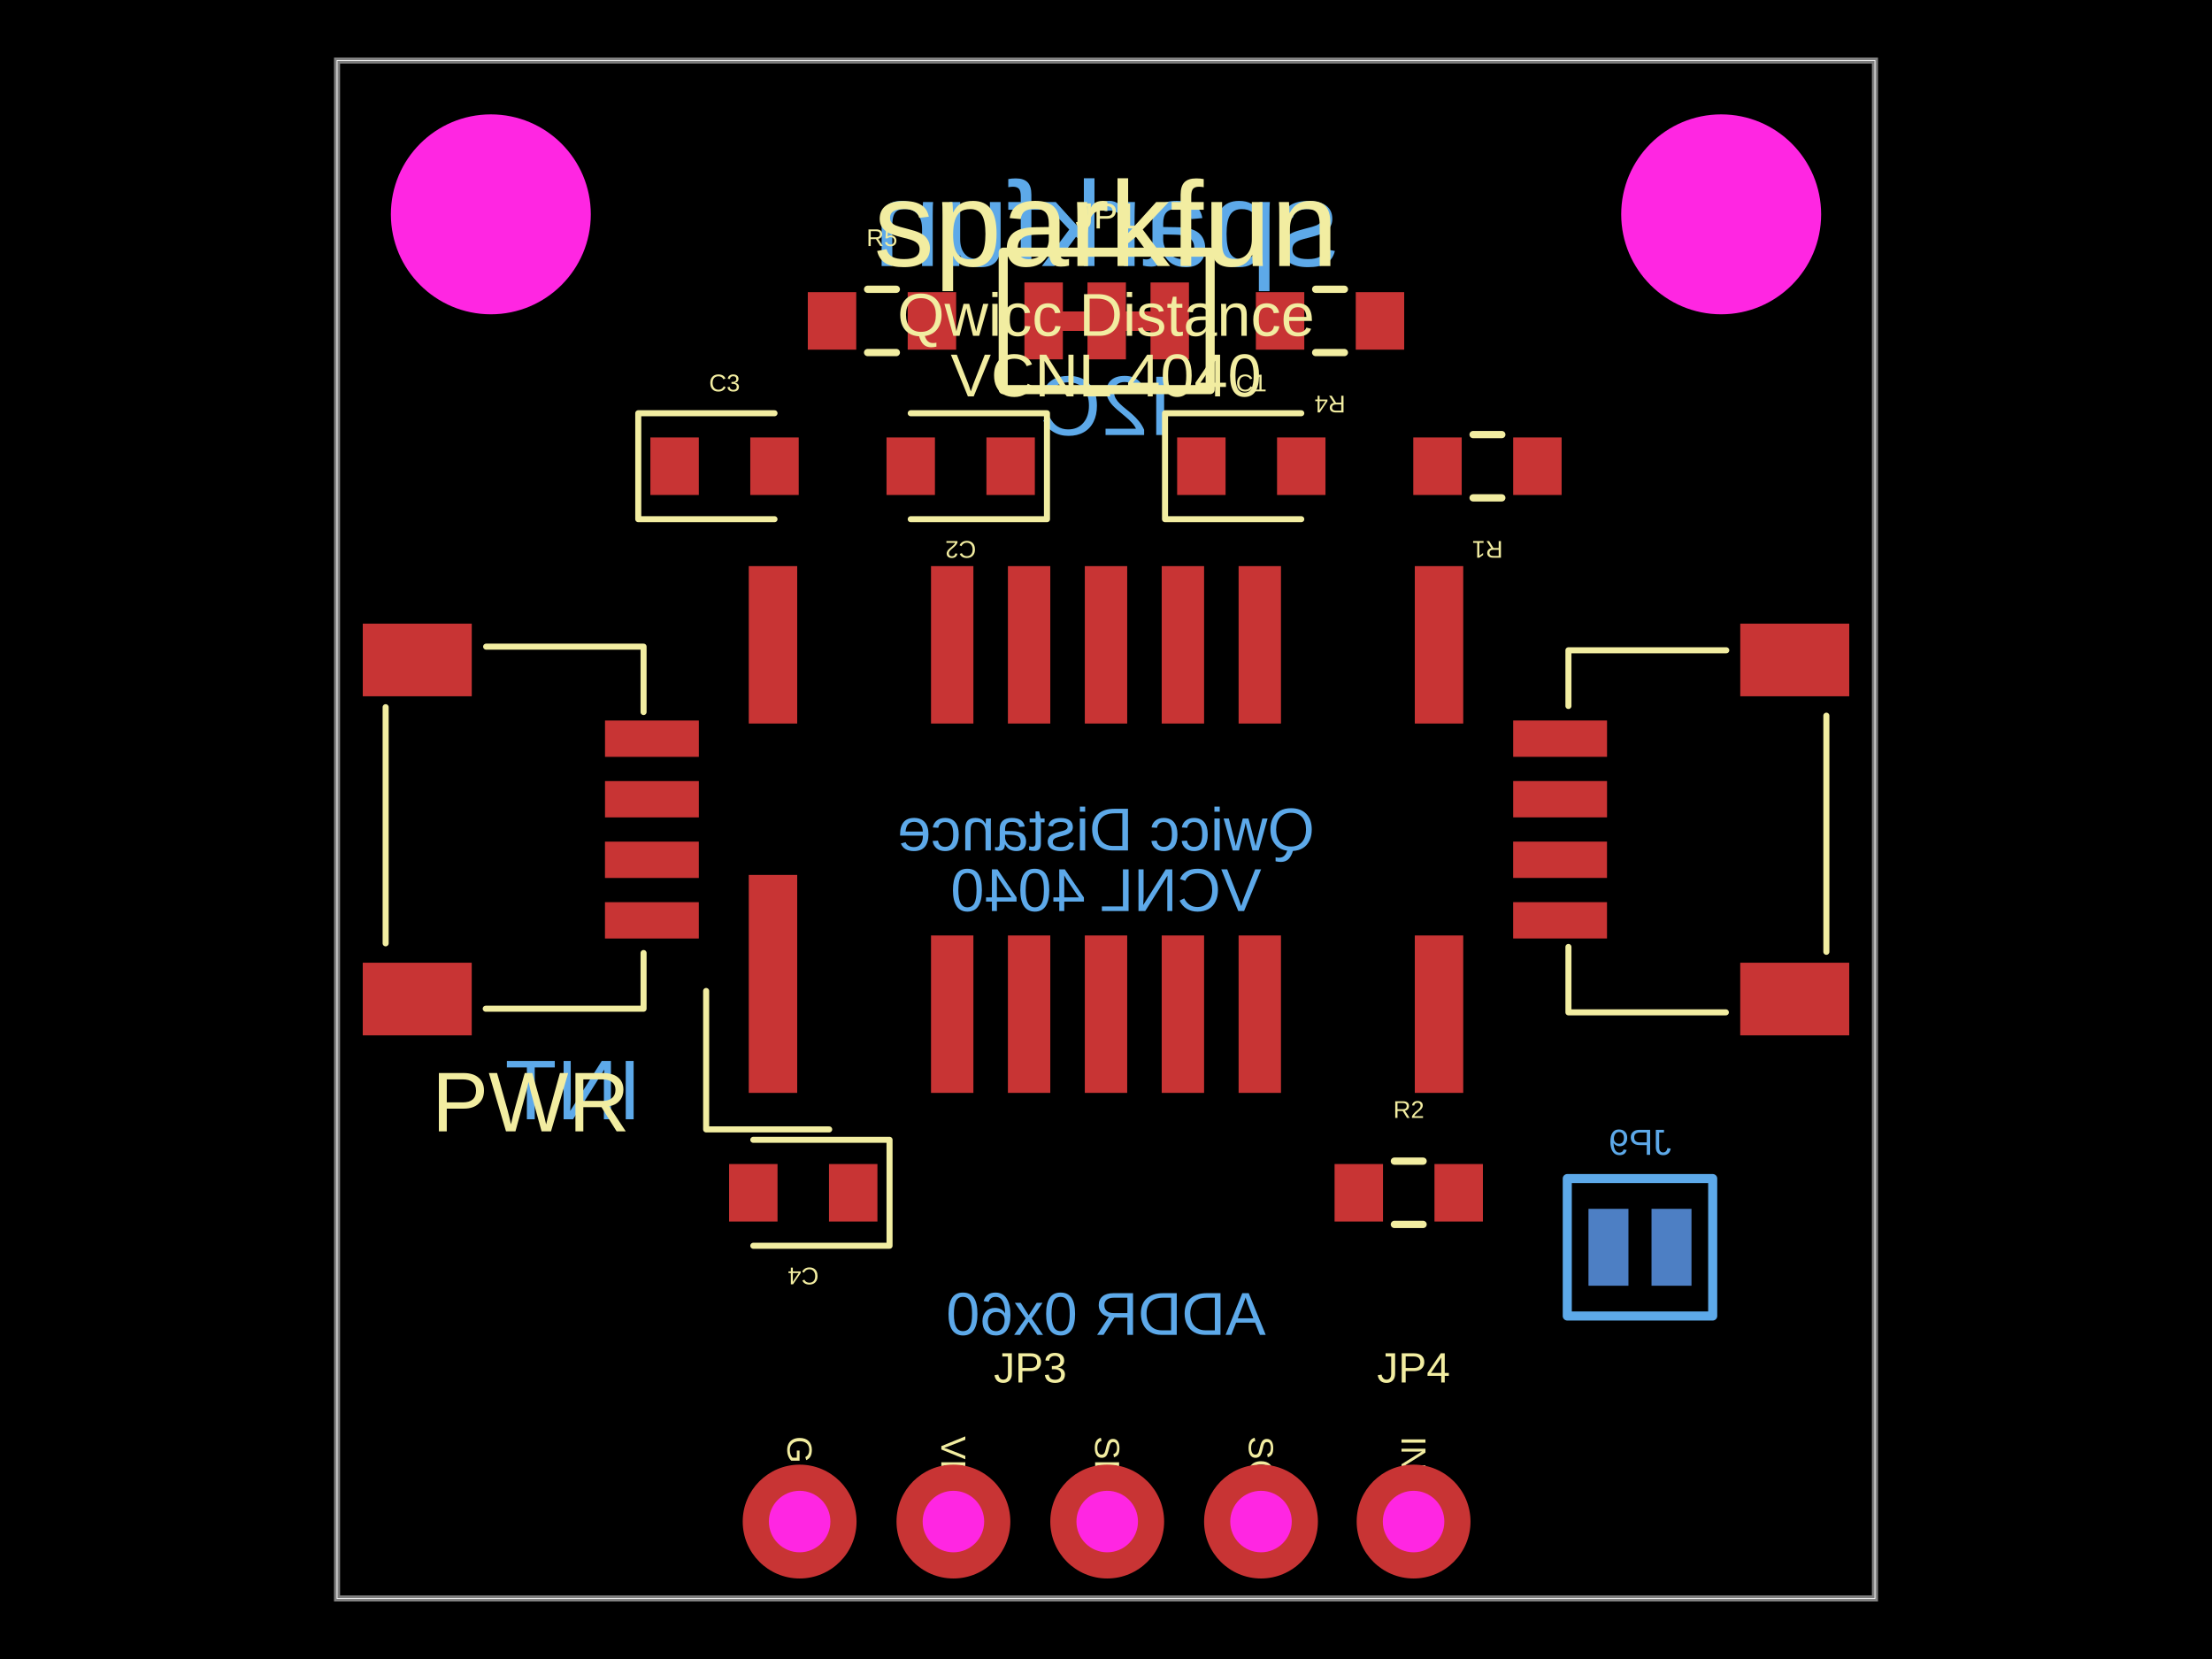
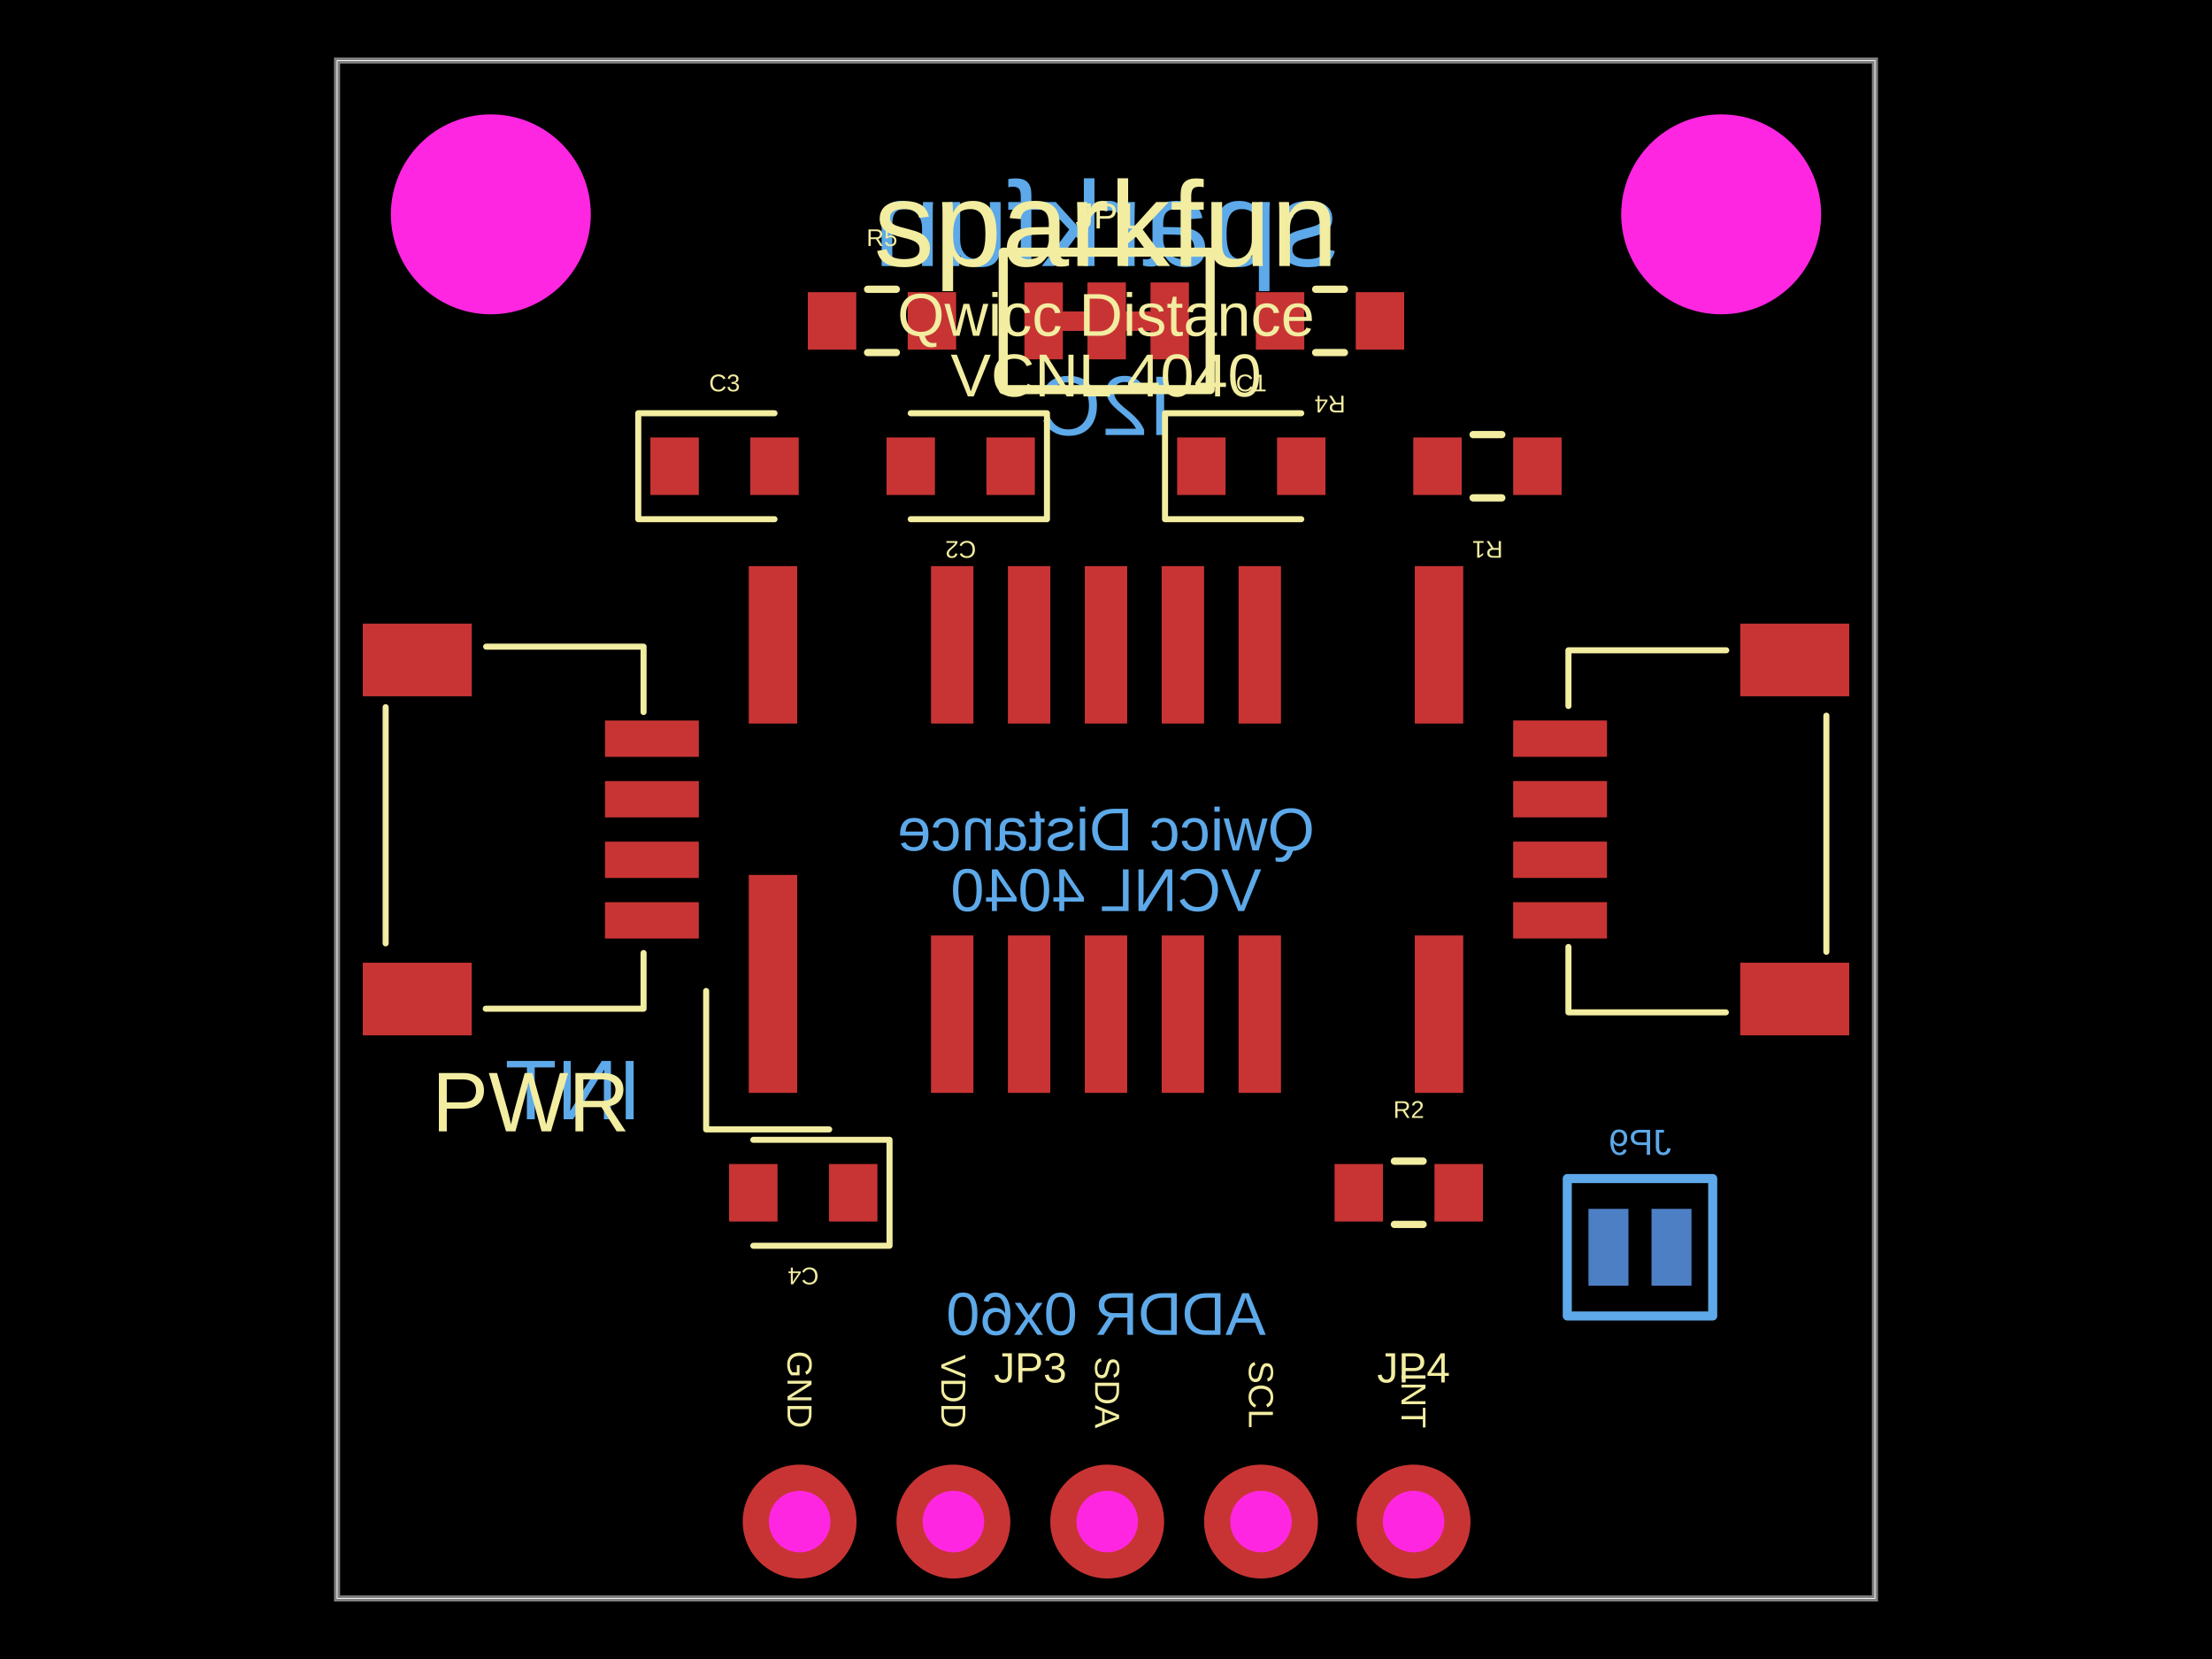
<svg xmlns="http://www.w3.org/2000/svg" width="800" height="600">
  <style />
  <rect class="boundary" x="0" y="0" fill="#000" width="800" height="600" data-type="pcb_background" data-pcb-layer="global" />
  <rect class="pcb-boundary" fill="none" stroke="#fff" stroke-width="0.3" x="121.898" y="21.898" width="556.204" height="556.204" data-type="pcb_boundary" data-pcb-layer="global" />
  <path class="pcb-board" d="M 121.898 578.102 L 678.102 578.102 L 678.102 21.898 L 121.898 21.898 Z" fill="none" stroke="rgba(255, 255, 255, 0.5)" stroke-width="2.19" data-type="pcb_board" data-pcb-layer="board" />
-   <rect class="pcb-pad" fill="rgb(77, 127, 196)" x="597.295" y="437.19" width="14.461" height="27.81" data-type="pcb_smtpad" data-pcb-layer="bottom" />
-   <rect class="pcb-pad" fill="rgb(77, 127, 196)" x="574.491" y="437.19" width="14.461" height="27.81" data-type="pcb_smtpad" data-pcb-layer="bottom" />
+   <rect class="pcb-pad" fill="rgb(77, 127, 196)" x="597.295" y="437.19" width="14.461" height="27.81" data-type="pcb_smtpad" data-pcb-layer="bottom" data-pad-name="JP9.pin1" />
+   <rect class="pcb-pad" fill="rgb(77, 127, 196)" x="574.491" y="437.19" width="14.461" height="27.81" data-type="pcb_smtpad" data-pcb-layer="bottom" data-pad-name="JP9.pin2" data-pad-net-name="GND" />
  <path class="pcb-silkscreen pcb-silkscreen-bottom" d="M 619.42 475.949 L 566.826 475.949 L 566.826 426.241 L 619.42 426.241 L 619.42 475.949 Z" fill="none" stroke="#5da9e9" stroke-width="3.285" stroke-linecap="round" stroke-linejoin="round" data-pcb-component-id="pcb_component_10" data-pcb-silkscreen-path-id="pcb_silkscreen_path_14" data-type="pcb_silkscreen_path" data-pcb-layer="bottom" />
  <text x="0" y="0" dx="0" dy="0" fill="#5da9e9" font-family="Arial, sans-serif" font-size="13.139" text-anchor="middle" dominant-baseline="central" transform="matrix(-1,0,0,1,593.1234,413.1022)" class="pcb-silkscreen-text pcb-silkscreen-bottom" data-pcb-silkscreen-text-id="pcb_silkscreen_text_9" stroke="none" data-type="pcb_silkscreen_text" data-pcb-layer="bottom">JP9</text>
  <text x="0" y="0" dx="0" dy="0" fill="#5da9e9" font-family="Arial, sans-serif" font-size="43.796" text-anchor="middle" dominant-baseline="central" transform="matrix(-1,0,0,1,400,81.0219)" class="pcb-silkscreen-text pcb-silkscreen-bottom" data-pcb-silkscreen-text-id="pcb_silkscreen_text_18" stroke="none" data-type="pcb_silkscreen_text" data-pcb-layer="bottom">sparkfun</text>
  <text x="0" y="0" dx="0" dy="0" fill="#5da9e9" font-family="Arial, sans-serif" font-size="30.657" text-anchor="middle" dominant-baseline="central" transform="matrix(-1,0,0,1,400,146.7153)" class="pcb-silkscreen-text pcb-silkscreen-bottom" data-pcb-silkscreen-text-id="pcb_silkscreen_text_22" stroke="none" data-type="pcb_silkscreen_text" data-pcb-layer="bottom">I2C</text>
  <text x="0" y="0" dx="0" dy="0" fill="#5da9e9" font-family="Arial, sans-serif" font-size="30.657" text-anchor="middle" dominant-baseline="central" transform="matrix(-1,0,0,1,207.2993,394.1606)" class="pcb-silkscreen-text pcb-silkscreen-bottom" data-pcb-silkscreen-text-id="pcb_silkscreen_text_23" stroke="none" data-type="pcb_silkscreen_text" data-pcb-layer="bottom">INT</text>
  <text x="0" y="0" dx="0" dy="0" fill="#5da9e9" font-family="Arial, sans-serif" font-size="21.898" text-anchor="middle" dominant-baseline="central" transform="matrix(-1,0,0,1,400,300)" class="pcb-silkscreen-text pcb-silkscreen-bottom" data-pcb-silkscreen-text-id="pcb_silkscreen_text_24" stroke="none" data-type="pcb_silkscreen_text" data-pcb-layer="bottom">Qwicc Distance</text>
  <text x="0" y="0" dx="0" dy="0" fill="#5da9e9" font-family="Arial, sans-serif" font-size="21.898" text-anchor="middle" dominant-baseline="central" transform="matrix(-1,0,0,1,400,321.8978)" class="pcb-silkscreen-text pcb-silkscreen-bottom" data-pcb-silkscreen-text-id="pcb_silkscreen_text_25" stroke="none" data-type="pcb_silkscreen_text" data-pcb-layer="bottom">VCNL 4040</text>
  <text x="0" y="0" dx="0" dy="0" fill="#5da9e9" font-family="Arial, sans-serif" font-size="21.898" text-anchor="middle" dominant-baseline="central" transform="matrix(-1,0,0,1,400,475.1825)" class="pcb-silkscreen-text pcb-silkscreen-bottom" data-pcb-silkscreen-text-id="pcb_silkscreen_text_26" stroke="none" data-type="pcb_silkscreen_text" data-pcb-layer="bottom">ADDR 0x60</text>
-   <rect class="pcb-pad" fill="rgb(200, 52, 52)" x="270.8" y="316.426" width="17.518" height="78.832" data-type="pcb_smtpad" data-pcb-layer="top" />
-   <rect class="pcb-pad" fill="rgb(200, 52, 52)" x="336.715" y="338.321" width="15.328" height="56.934" data-type="pcb_smtpad" data-pcb-layer="top" />
-   <rect class="pcb-pad" fill="rgb(200, 52, 52)" x="364.526" y="338.321" width="15.328" height="56.934" data-type="pcb_smtpad" data-pcb-layer="top" />
-   <rect class="pcb-pad" fill="rgb(200, 52, 52)" x="392.336" y="338.321" width="15.328" height="56.934" data-type="pcb_smtpad" data-pcb-layer="top" />
-   <rect class="pcb-pad" fill="rgb(200, 52, 52)" x="420.146" y="338.321" width="15.328" height="56.934" data-type="pcb_smtpad" data-pcb-layer="top" />
-   <rect class="pcb-pad" fill="rgb(200, 52, 52)" x="447.956" y="338.321" width="15.328" height="56.934" data-type="pcb_smtpad" data-pcb-layer="top" />
-   <rect class="pcb-pad" fill="rgb(200, 52, 52)" x="511.681" y="338.321" width="17.518" height="56.934" data-type="pcb_smtpad" data-pcb-layer="top" />
-   <rect class="pcb-pad" fill="rgb(200, 52, 52)" x="511.681" y="204.742" width="17.518" height="56.934" data-type="pcb_smtpad" data-pcb-layer="top" />
-   <rect class="pcb-pad" fill="rgb(200, 52, 52)" x="447.956" y="204.742" width="15.328" height="56.934" data-type="pcb_smtpad" data-pcb-layer="top" />
-   <rect class="pcb-pad" fill="rgb(200, 52, 52)" x="420.146" y="204.742" width="15.328" height="56.934" data-type="pcb_smtpad" data-pcb-layer="top" />
-   <rect class="pcb-pad" fill="rgb(200, 52, 52)" x="392.336" y="204.742" width="15.328" height="56.934" data-type="pcb_smtpad" data-pcb-layer="top" />
-   <rect class="pcb-pad" fill="rgb(200, 52, 52)" x="364.526" y="204.742" width="15.328" height="56.934" data-type="pcb_smtpad" data-pcb-layer="top" />
-   <rect class="pcb-pad" fill="rgb(200, 52, 52)" x="336.715" y="204.742" width="15.328" height="56.934" data-type="pcb_smtpad" data-pcb-layer="top" />
-   <rect class="pcb-pad" fill="rgb(200, 52, 52)" x="270.8" y="204.742" width="17.518" height="56.934" data-type="pcb_smtpad" data-pcb-layer="top" />
-   <rect class="pcb-pad" fill="rgb(200, 52, 52)" x="425.73" y="158.212" width="17.518" height="20.803" data-type="pcb_smtpad" data-pcb-layer="top" />
-   <rect class="pcb-pad" fill="rgb(200, 52, 52)" x="461.861" y="158.212" width="17.518" height="20.803" data-type="pcb_smtpad" data-pcb-layer="top" />
-   <rect class="pcb-pad" fill="rgb(200, 52, 52)" x="356.752" y="158.212" width="17.518" height="20.803" data-type="pcb_smtpad" data-pcb-layer="top" />
-   <rect class="pcb-pad" fill="rgb(200, 52, 52)" x="320.62" y="158.212" width="17.518" height="20.803" data-type="pcb_smtpad" data-pcb-layer="top" />
-   <rect class="pcb-pad" fill="rgb(200, 52, 52)" x="235.219" y="158.212" width="17.518" height="20.803" data-type="pcb_smtpad" data-pcb-layer="top" />
-   <rect class="pcb-pad" fill="rgb(200, 52, 52)" x="271.35" y="158.212" width="17.518" height="20.803" data-type="pcb_smtpad" data-pcb-layer="top" />
-   <rect class="pcb-pad" fill="rgb(200, 52, 52)" x="299.818" y="420.985" width="17.518" height="20.803" data-type="pcb_smtpad" data-pcb-layer="top" />
-   <rect class="pcb-pad" fill="rgb(200, 52, 52)" x="263.686" y="420.985" width="17.518" height="20.803" data-type="pcb_smtpad" data-pcb-layer="top" />
-   <rect class="pcb-pad" fill="rgb(200, 52, 52)" x="547.263" y="158.212" width="17.518" height="20.803" data-type="pcb_smtpad" data-pcb-layer="top" />
-   <rect class="pcb-pad" fill="rgb(200, 52, 52)" x="511.131" y="158.212" width="17.518" height="20.803" data-type="pcb_smtpad" data-pcb-layer="top" />
-   <rect class="pcb-pad" fill="rgb(200, 52, 52)" x="482.664" y="420.985" width="17.518" height="20.803" data-type="pcb_smtpad" data-pcb-layer="top" />
-   <rect class="pcb-pad" fill="rgb(200, 52, 52)" x="518.796" y="420.985" width="17.518" height="20.803" data-type="pcb_smtpad" data-pcb-layer="top" />
-   <rect class="pcb-pad" fill="rgb(200, 52, 52)" x="490.328" y="105.657" width="17.518" height="20.803" data-type="pcb_smtpad" data-pcb-layer="top" />
-   <rect class="pcb-pad" fill="rgb(200, 52, 52)" x="454.197" y="105.657" width="17.518" height="20.803" data-type="pcb_smtpad" data-pcb-layer="top" />
-   <rect class="pcb-pad" fill="rgb(200, 52, 52)" x="292.153" y="105.657" width="17.518" height="20.803" data-type="pcb_smtpad" data-pcb-layer="top" />
-   <rect class="pcb-pad" fill="rgb(200, 52, 52)" x="328.285" y="105.657" width="17.518" height="20.803" data-type="pcb_smtpad" data-pcb-layer="top" />
-   <rect class="pcb-pad" fill="rgb(200, 52, 52)" x="370.493" y="102.153" width="13.905" height="27.81" data-type="pcb_smtpad" data-pcb-layer="top" />
-   <rect class="pcb-pad" fill="rgb(200, 52, 52)" x="393.297" y="102.153" width="13.905" height="27.81" data-type="pcb_smtpad" data-pcb-layer="top" />
-   <rect class="pcb-pad" fill="rgb(200, 52, 52)" x="416.101" y="102.153" width="13.905" height="27.81" data-type="pcb_smtpad" data-pcb-layer="top" />
+   <rect class="pcb-pad" fill="rgb(200, 52, 52)" x="270.8" y="316.426" width="17.518" height="78.832" data-type="pcb_smtpad" data-pcb-layer="top" data-pad-name="U1.NC1" />
+   <rect class="pcb-pad" fill="rgb(200, 52, 52)" x="336.715" y="338.321" width="15.328" height="56.934" data-type="pcb_smtpad" data-pcb-layer="top" data-pad-name="U1.SDA" />
+   <rect class="pcb-pad" fill="rgb(200, 52, 52)" x="364.526" y="338.321" width="15.328" height="56.934" data-type="pcb_smtpad" data-pcb-layer="top" data-pad-name="U1.SCL" />
+   <rect class="pcb-pad" fill="rgb(200, 52, 52)" x="392.336" y="338.321" width="15.328" height="56.934" data-type="pcb_smtpad" data-pcb-layer="top" data-pad-name="U1.INT" data-pad-net-name="INT" />
+   <rect class="pcb-pad" fill="rgb(200, 52, 52)" x="420.146" y="338.321" width="15.328" height="56.934" data-type="pcb_smtpad" data-pcb-layer="top" data-pad-name="U1.ADDR" />
+   <rect class="pcb-pad" fill="rgb(200, 52, 52)" x="447.956" y="338.321" width="15.328" height="56.934" data-type="pcb_smtpad" data-pcb-layer="top" data-pad-name="U1.GND" data-pad-net-name="GND" />
+   <rect class="pcb-pad" fill="rgb(200, 52, 52)" x="511.681" y="338.321" width="17.518" height="56.934" data-type="pcb_smtpad" data-pcb-layer="top" data-pad-name="U1.NC2" />
+   <rect class="pcb-pad" fill="rgb(200, 52, 52)" x="511.681" y="204.742" width="17.518" height="56.934" data-type="pcb_smtpad" data-pcb-layer="top" data-pad-name="U1.NC3" />
+   <rect class="pcb-pad" fill="rgb(200, 52, 52)" x="447.956" y="204.742" width="15.328" height="56.934" data-type="pcb_smtpad" data-pcb-layer="top" data-pad-name="U1.VDD" />
+   <rect class="pcb-pad" fill="rgb(200, 52, 52)" x="420.146" y="204.742" width="15.328" height="56.934" data-type="pcb_smtpad" data-pcb-layer="top" data-pad-name="U1.AVDD" />
+   <rect class="pcb-pad" fill="rgb(200, 52, 52)" x="392.336" y="204.742" width="15.328" height="56.934" data-type="pcb_smtpad" data-pcb-layer="top" data-pad-name="U1.NC4" />
+   <rect class="pcb-pad" fill="rgb(200, 52, 52)" x="364.526" y="204.742" width="15.328" height="56.934" data-type="pcb_smtpad" data-pcb-layer="top" data-pad-name="U1.DVDD" />
+   <rect class="pcb-pad" fill="rgb(200, 52, 52)" x="336.715" y="204.742" width="15.328" height="56.934" data-type="pcb_smtpad" data-pcb-layer="top" data-pad-name="U1.VPP" />
+   <rect class="pcb-pad" fill="rgb(200, 52, 52)" x="270.8" y="204.742" width="17.518" height="56.934" data-type="pcb_smtpad" data-pcb-layer="top" data-pad-name="U1.NC5" />
+   <rect class="pcb-pad" fill="rgb(200, 52, 52)" x="425.73" y="158.212" width="17.518" height="20.803" data-type="pcb_smtpad" data-pcb-layer="top" data-pad-name="C1.pin1" />
+   <rect class="pcb-pad" fill="rgb(200, 52, 52)" x="461.861" y="158.212" width="17.518" height="20.803" data-type="pcb_smtpad" data-pcb-layer="top" data-pad-name="C1.pin2" />
+   <rect class="pcb-pad" fill="rgb(200, 52, 52)" x="356.752" y="158.212" width="17.518" height="20.803" data-type="pcb_smtpad" data-pcb-layer="top" data-pad-name="C2.pin1" />
+   <rect class="pcb-pad" fill="rgb(200, 52, 52)" x="320.62" y="158.212" width="17.518" height="20.803" data-type="pcb_smtpad" data-pcb-layer="top" data-pad-name="C2.pin2" data-pad-net-name="GND" />
+   <rect class="pcb-pad" fill="rgb(200, 52, 52)" x="235.219" y="158.212" width="17.518" height="20.803" data-type="pcb_smtpad" data-pcb-layer="top" data-pad-name="C3.pin1" data-pad-net-name="V3_3" />
+   <rect class="pcb-pad" fill="rgb(200, 52, 52)" x="271.35" y="158.212" width="17.518" height="20.803" data-type="pcb_smtpad" data-pcb-layer="top" data-pad-name="C3.pin2" data-pad-net-name="GND" />
+   <rect class="pcb-pad" fill="rgb(200, 52, 52)" x="299.818" y="420.985" width="17.518" height="20.803" data-type="pcb_smtpad" data-pcb-layer="top" data-pad-name="C4.pin1" data-pad-net-name="GND" />
+   <rect class="pcb-pad" fill="rgb(200, 52, 52)" x="263.686" y="420.985" width="17.518" height="20.803" data-type="pcb_smtpad" data-pcb-layer="top" data-pad-name="C4.pin2" data-pad-net-name="V3_3" />
+   <rect class="pcb-pad" fill="rgb(200, 52, 52)" x="547.263" y="158.212" width="17.518" height="20.803" data-type="pcb_smtpad" data-pcb-layer="top" data-pad-name="R1.pin1" />
+   <rect class="pcb-pad" fill="rgb(200, 52, 52)" x="511.131" y="158.212" width="17.518" height="20.803" data-type="pcb_smtpad" data-pcb-layer="top" data-pad-name="R1.pin2" data-pad-net-name="GND" />
+   <rect class="pcb-pad" fill="rgb(200, 52, 52)" x="482.664" y="420.985" width="17.518" height="20.803" data-type="pcb_smtpad" data-pcb-layer="top" data-pad-name="R2.pin1" />
+   <rect class="pcb-pad" fill="rgb(200, 52, 52)" x="518.796" y="420.985" width="17.518" height="20.803" data-type="pcb_smtpad" data-pcb-layer="top" data-pad-name="R2.pin2" data-pad-net-name="VDD" />
+   <rect class="pcb-pad" fill="rgb(200, 52, 52)" x="490.328" y="105.657" width="17.518" height="20.803" data-type="pcb_smtpad" data-pcb-layer="top" data-pad-name="R4.pin1" />
+   <rect class="pcb-pad" fill="rgb(200, 52, 52)" x="454.197" y="105.657" width="17.518" height="20.803" data-type="pcb_smtpad" data-pcb-layer="top" data-pad-name="R4.pin2" />
+   <rect class="pcb-pad" fill="rgb(200, 52, 52)" x="292.153" y="105.657" width="17.518" height="20.803" data-type="pcb_smtpad" data-pcb-layer="top" data-pad-name="R5.pin1" />
+   <rect class="pcb-pad" fill="rgb(200, 52, 52)" x="328.285" y="105.657" width="17.518" height="20.803" data-type="pcb_smtpad" data-pcb-layer="top" data-pad-name="R5.pin2" />
+   <rect class="pcb-pad" fill="rgb(200, 52, 52)" x="370.493" y="102.153" width="13.905" height="27.81" data-type="pcb_smtpad" data-pcb-layer="top" data-pad-name="JP1.pin1" />
+   <rect class="pcb-pad" fill="rgb(200, 52, 52)" x="393.297" y="102.153" width="13.905" height="27.81" data-type="pcb_smtpad" data-pcb-layer="top" data-pad-name="JP1.pin2" data-pad-net-name="V3_3" />
+   <rect class="pcb-pad" fill="rgb(200, 52, 52)" x="416.101" y="102.153" width="13.905" height="27.81" data-type="pcb_smtpad" data-pcb-layer="top" data-pad-name="JP1.pin3" />
  <path class="pcb-trace" stroke="rgb(200, 52, 52)" fill="none" d="M 384.398 116.058 L 393.297 116.058" stroke-width="6.953" stroke-linecap="round" stroke-linejoin="round" shape-rendering="crispEdges" data-type="pcb_trace" data-pcb-layer="top" />
  <path class="pcb-trace" stroke="rgb(200, 52, 52)" fill="none" d="M 407.202 116.058 L 416.101 116.058" stroke-width="6.953" stroke-linecap="round" stroke-linejoin="round" shape-rendering="crispEdges" data-type="pcb_trace" data-pcb-layer="top" />
-   <rect class="pcb-pad" fill="rgb(200, 52, 52)" x="547.251" y="304.377" width="33.942" height="13.139" data-type="pcb_smtpad" data-pcb-layer="top" />
-   <rect class="pcb-pad" fill="rgb(200, 52, 52)" x="547.251" y="326.275" width="33.942" height="13.139" data-type="pcb_smtpad" data-pcb-layer="top" />
-   <rect class="pcb-pad" fill="rgb(200, 52, 52)" x="547.262" y="260.576" width="33.942" height="13.139" data-type="pcb_smtpad" data-pcb-layer="top" />
-   <rect class="pcb-pad" fill="rgb(200, 52, 52)" x="547.262" y="282.473" width="33.942" height="13.139" data-type="pcb_smtpad" data-pcb-layer="top" />
+   <rect class="pcb-pad" fill="rgb(200, 52, 52)" x="547.251" y="304.377" width="33.942" height="13.139" data-type="pcb_smtpad" data-pcb-layer="top" data-pad-name="JP2.VDD" data-pad-net-name="V3_3" />
+   <rect class="pcb-pad" fill="rgb(200, 52, 52)" x="547.251" y="326.275" width="33.942" height="13.139" data-type="pcb_smtpad" data-pcb-layer="top" data-pad-name="JP2.GND" data-pad-net-name="GND" />
+   <rect class="pcb-pad" fill="rgb(200, 52, 52)" x="547.262" y="260.576" width="33.942" height="13.139" data-type="pcb_smtpad" data-pcb-layer="top" data-pad-name="JP2.SCL" data-pad-net-name="SCL" />
+   <rect class="pcb-pad" fill="rgb(200, 52, 52)" x="547.262" y="282.473" width="33.942" height="13.139" data-type="pcb_smtpad" data-pcb-layer="top" data-pad-name="JP2.SDA" data-pad-net-name="SDA" />
  <rect class="pcb-pad" fill="rgb(200, 52, 52)" x="629.38" y="348.177" width="39.416" height="26.277" data-type="pcb_smtpad" data-pcb-layer="top" />
  <rect class="pcb-pad" fill="rgb(200, 52, 52)" x="629.391" y="225.545" width="39.416" height="26.277" data-type="pcb_smtpad" data-pcb-layer="top" />
-   <rect class="pcb-pad" fill="rgb(200, 52, 52)" x="218.807" y="282.485" width="33.942" height="13.139" data-type="pcb_smtpad" data-pcb-layer="top" />
-   <rect class="pcb-pad" fill="rgb(200, 52, 52)" x="218.807" y="260.587" width="33.942" height="13.139" data-type="pcb_smtpad" data-pcb-layer="top" />
-   <rect class="pcb-pad" fill="rgb(200, 52, 52)" x="218.796" y="326.286" width="33.942" height="13.139" data-type="pcb_smtpad" data-pcb-layer="top" />
-   <rect class="pcb-pad" fill="rgb(200, 52, 52)" x="218.796" y="304.388" width="33.942" height="13.139" data-type="pcb_smtpad" data-pcb-layer="top" />
+   <rect class="pcb-pad" fill="rgb(200, 52, 52)" x="218.807" y="282.485" width="33.942" height="13.139" data-type="pcb_smtpad" data-pcb-layer="top" data-pad-name="JP5.VDD" data-pad-net-name="V3_3" />
+   <rect class="pcb-pad" fill="rgb(200, 52, 52)" x="218.807" y="260.587" width="33.942" height="13.139" data-type="pcb_smtpad" data-pcb-layer="top" data-pad-name="JP5.GND" data-pad-net-name="GND" />
+   <rect class="pcb-pad" fill="rgb(200, 52, 52)" x="218.796" y="326.286" width="33.942" height="13.139" data-type="pcb_smtpad" data-pcb-layer="top" data-pad-name="JP5.SCL" data-pad-net-name="SCL" />
+   <rect class="pcb-pad" fill="rgb(200, 52, 52)" x="218.796" y="304.388" width="33.942" height="13.139" data-type="pcb_smtpad" data-pcb-layer="top" data-pad-name="JP5.SDA" data-pad-net-name="SDA" />
  <rect class="pcb-pad" fill="rgb(200, 52, 52)" x="131.204" y="225.545" width="39.416" height="26.277" data-type="pcb_smtpad" data-pcb-layer="top" />
  <rect class="pcb-pad" fill="rgb(200, 52, 52)" x="131.193" y="348.177" width="39.416" height="26.277" data-type="pcb_smtpad" data-pcb-layer="top" />
  <path class="pcb-silkscreen pcb-silkscreen-top" d="M 255.387 358.401 L 255.387 408.46 L 299.883 408.46" fill="none" stroke="#f2eda1" stroke-width="2.19" stroke-linecap="round" stroke-linejoin="round" data-pcb-component-id="pcb_component_0" data-pcb-silkscreen-path-id="pcb_silkscreen_path_0" data-type="pcb_silkscreen_path" data-pcb-layer="top" />
  <path class="pcb-silkscreen pcb-silkscreen-top" d="M 470.62 149.453 L 421.35 149.453 L 421.35 187.774 L 470.62 187.774" fill="none" stroke="#f2eda1" stroke-width="2.19" stroke-linecap="round" stroke-linejoin="round" data-pcb-component-id="pcb_component_1" data-pcb-silkscreen-path-id="pcb_silkscreen_path_1" data-type="pcb_silkscreen_path" data-pcb-layer="top" />
  <text x="0" y="0" dx="0" dy="0" fill="#f2eda1" font-family="Arial, sans-serif" font-size="8.759" text-anchor="middle" dominant-baseline="central" transform="matrix(1,0,0,1,452.5547,138.5036)" class="pcb-silkscreen-text pcb-silkscreen-top" data-pcb-silkscreen-text-id="pcb_silkscreen_text_0" stroke="none" data-type="pcb_silkscreen_text" data-pcb-layer="top">C1</text>
  <path class="pcb-silkscreen pcb-silkscreen-top" d="M 329.38 187.774 L 378.65 187.774 L 378.65 149.453 L 329.38 149.453" fill="none" stroke="#f2eda1" stroke-width="2.19" stroke-linecap="round" stroke-linejoin="round" data-pcb-component-id="pcb_component_2" data-pcb-silkscreen-path-id="pcb_silkscreen_path_2" data-type="pcb_silkscreen_path" data-pcb-layer="top" />
  <text x="0" y="0" dx="0" dy="0" fill="#f2eda1" font-family="Arial, sans-serif" font-size="8.759" text-anchor="middle" dominant-baseline="central" transform="matrix(-1,-1.2246467991473532e-16,1.2246467991473532e-16,-1,347.4453,198.7226)" class="pcb-silkscreen-text pcb-silkscreen-top" data-pcb-silkscreen-text-id="pcb_silkscreen_text_1" stroke="none" data-type="pcb_silkscreen_text" data-pcb-layer="top">C2</text>
  <path class="pcb-silkscreen pcb-silkscreen-top" d="M 280.109 149.453 L 230.839 149.453 L 230.839 187.774 L 280.109 187.774" fill="none" stroke="#f2eda1" stroke-width="2.19" stroke-linecap="round" stroke-linejoin="round" data-pcb-component-id="pcb_component_3" data-pcb-silkscreen-path-id="pcb_silkscreen_path_3" data-type="pcb_silkscreen_path" data-pcb-layer="top" />
  <text x="0" y="0" dx="0" dy="0" fill="#f2eda1" font-family="Arial, sans-serif" font-size="8.759" text-anchor="middle" dominant-baseline="central" transform="matrix(1,0,0,1,262.0438,138.5036)" class="pcb-silkscreen-text pcb-silkscreen-top" data-pcb-silkscreen-text-id="pcb_silkscreen_text_2" stroke="none" data-type="pcb_silkscreen_text" data-pcb-layer="top">C3</text>
  <path class="pcb-silkscreen pcb-silkscreen-top" d="M 272.445 450.547 L 321.715 450.547 L 321.715 412.226 L 272.445 412.226" fill="none" stroke="#f2eda1" stroke-width="2.19" stroke-linecap="round" stroke-linejoin="round" data-pcb-component-id="pcb_component_4" data-pcb-silkscreen-path-id="pcb_silkscreen_path_4" data-type="pcb_silkscreen_path" data-pcb-layer="top" />
  <text x="0" y="0" dx="0" dy="0" fill="#f2eda1" font-family="Arial, sans-serif" font-size="8.759" text-anchor="middle" dominant-baseline="central" transform="matrix(-1,-1.2246467991473532e-16,1.2246467991473532e-16,-1,290.5109,461.4964)" class="pcb-silkscreen-text pcb-silkscreen-top" data-pcb-silkscreen-text-id="pcb_silkscreen_text_3" stroke="none" data-type="pcb_silkscreen_text" data-pcb-layer="top">C4</text>
  <path class="pcb-silkscreen pcb-silkscreen-top" d="M 543.152 180.055 L 532.761 180.055" fill="none" stroke="#f2eda1" stroke-width="2.628" stroke-linecap="round" stroke-linejoin="round" data-pcb-component-id="pcb_component_5" data-pcb-silkscreen-path-id="pcb_silkscreen_path_5" data-type="pcb_silkscreen_path" data-pcb-layer="top" />
  <path class="pcb-silkscreen pcb-silkscreen-top" d="M 543.152 157.172 L 532.761 157.172" fill="none" stroke="#f2eda1" stroke-width="2.628" stroke-linecap="round" stroke-linejoin="round" data-pcb-component-id="pcb_component_5" data-pcb-silkscreen-path-id="pcb_silkscreen_path_6" data-type="pcb_silkscreen_path" data-pcb-layer="top" />
  <text x="0" y="0" dx="0" dy="0" fill="#f2eda1" font-family="Arial, sans-serif" font-size="8.759" text-anchor="middle" dominant-baseline="central" transform="matrix(-1,-1.2246467991473532e-16,1.2246467991473532e-16,-1,537.9562,198.7226)" class="pcb-silkscreen-text pcb-silkscreen-top" data-pcb-silkscreen-text-id="pcb_silkscreen_text_4" stroke="none" data-type="pcb_silkscreen_text" data-pcb-layer="top">R1</text>
  <path class="pcb-silkscreen pcb-silkscreen-top" d="M 504.294 419.945 L 514.684 419.945" fill="none" stroke="#f2eda1" stroke-width="2.628" stroke-linecap="round" stroke-linejoin="round" data-pcb-component-id="pcb_component_6" data-pcb-silkscreen-path-id="pcb_silkscreen_path_7" data-type="pcb_silkscreen_path" data-pcb-layer="top" />
  <path class="pcb-silkscreen pcb-silkscreen-top" d="M 504.294 442.828 L 514.684 442.828" fill="none" stroke="#f2eda1" stroke-width="2.628" stroke-linecap="round" stroke-linejoin="round" data-pcb-component-id="pcb_component_6" data-pcb-silkscreen-path-id="pcb_silkscreen_path_8" data-type="pcb_silkscreen_path" data-pcb-layer="top" />
  <text x="0" y="0" dx="0" dy="0" fill="#f2eda1" font-family="Arial, sans-serif" font-size="8.759" text-anchor="middle" dominant-baseline="central" transform="matrix(1,0,0,1,509.4891,401.2774)" class="pcb-silkscreen-text pcb-silkscreen-top" data-pcb-silkscreen-text-id="pcb_silkscreen_text_5" stroke="none" data-type="pcb_silkscreen_text" data-pcb-layer="top">R2</text>
  <path class="pcb-silkscreen pcb-silkscreen-top" d="M 486.217 127.5 L 475.826 127.5" fill="none" stroke="#f2eda1" stroke-width="2.628" stroke-linecap="round" stroke-linejoin="round" data-pcb-component-id="pcb_component_7" data-pcb-silkscreen-path-id="pcb_silkscreen_path_9" data-type="pcb_silkscreen_path" data-pcb-layer="top" />
  <path class="pcb-silkscreen pcb-silkscreen-top" d="M 486.217 104.617 L 475.826 104.617" fill="none" stroke="#f2eda1" stroke-width="2.628" stroke-linecap="round" stroke-linejoin="round" data-pcb-component-id="pcb_component_7" data-pcb-silkscreen-path-id="pcb_silkscreen_path_10" data-type="pcb_silkscreen_path" data-pcb-layer="top" />
  <text x="0" y="0" dx="0" dy="0" fill="#f2eda1" font-family="Arial, sans-serif" font-size="8.759" text-anchor="middle" dominant-baseline="central" transform="matrix(-1,-1.2246467991473532e-16,1.2246467991473532e-16,-1,481.0219,146.1679)" class="pcb-silkscreen-text pcb-silkscreen-top" data-pcb-silkscreen-text-id="pcb_silkscreen_text_6" stroke="none" data-type="pcb_silkscreen_text" data-pcb-layer="top">R4</text>
  <path class="pcb-silkscreen pcb-silkscreen-top" d="M 313.783 104.617 L 324.174 104.617" fill="none" stroke="#f2eda1" stroke-width="2.628" stroke-linecap="round" stroke-linejoin="round" data-pcb-component-id="pcb_component_8" data-pcb-silkscreen-path-id="pcb_silkscreen_path_11" data-type="pcb_silkscreen_path" data-pcb-layer="top" />
  <path class="pcb-silkscreen pcb-silkscreen-top" d="M 313.783 127.5 L 324.174 127.5" fill="none" stroke="#f2eda1" stroke-width="2.628" stroke-linecap="round" stroke-linejoin="round" data-pcb-component-id="pcb_component_8" data-pcb-silkscreen-path-id="pcb_silkscreen_path_12" data-type="pcb_silkscreen_path" data-pcb-layer="top" />
  <text x="0" y="0" dx="0" dy="0" fill="#f2eda1" font-family="Arial, sans-serif" font-size="8.759" text-anchor="middle" dominant-baseline="central" transform="matrix(1,0,0,1,318.9781,85.94891)" class="pcb-silkscreen-text pcb-silkscreen-top" data-pcb-silkscreen-text-id="pcb_silkscreen_text_7" stroke="none" data-type="pcb_silkscreen_text" data-pcb-layer="top">R5</text>
  <path class="pcb-silkscreen pcb-silkscreen-top" d="M 362.828 140.912 L 437.671 140.912 L 437.671 91.204 L 362.828 91.204 L 362.828 140.912 Z" fill="none" stroke="#f2eda1" stroke-width="3.285" stroke-linecap="round" stroke-linejoin="round" data-pcb-component-id="pcb_component_9" data-pcb-silkscreen-path-id="pcb_silkscreen_path_13" data-type="pcb_silkscreen_path" data-pcb-layer="top" />
  <text x="0" y="0" dx="0" dy="0" fill="#f2eda1" font-family="Arial, sans-serif" font-size="13.139" text-anchor="middle" dominant-baseline="central" transform="matrix(1,0,0,1,400.2496,78.06569)" class="pcb-silkscreen-text pcb-silkscreen-top" data-pcb-silkscreen-text-id="pcb_silkscreen_text_8" stroke="none" data-type="pcb_silkscreen_text" data-pcb-layer="top">JP1</text>
-   <text x="0" y="0" dx="0" dy="0" fill="#f2eda1" font-family="Arial, sans-serif" font-size="12.613" text-anchor="start" dominant-baseline="central" transform="matrix(-1.8369701987210297e-16,1,-1,-1.8369701987210297e-16,289.1971,519.4161)" class="pcb-silkscreen-text pcb-silkscreen-top" data-pcb-silkscreen-text-id="pcb_silkscreen_text_10" stroke="none" data-type="pcb_silkscreen_text" data-pcb-layer="top">GND</text>
-   <text x="0" y="0" dx="0" dy="0" fill="#f2eda1" font-family="Arial, sans-serif" font-size="12.613" text-anchor="start" dominant-baseline="central" transform="matrix(-1.8369701987210297e-16,1,-1,-1.8369701987210297e-16,344.8175,519.4161)" class="pcb-silkscreen-text pcb-silkscreen-top" data-pcb-silkscreen-text-id="pcb_silkscreen_text_11" stroke="none" data-type="pcb_silkscreen_text" data-pcb-layer="top">VDD</text>
-   <text x="0" y="0" dx="0" dy="0" fill="#f2eda1" font-family="Arial, sans-serif" font-size="12.613" text-anchor="start" dominant-baseline="central" transform="matrix(-1.8369701987210297e-16,1,-1,-1.8369701987210297e-16,400.438,519.4161)" class="pcb-silkscreen-text pcb-silkscreen-top" data-pcb-silkscreen-text-id="pcb_silkscreen_text_12" stroke="none" data-type="pcb_silkscreen_text" data-pcb-layer="top">SDA</text>
-   <text x="0" y="0" dx="0" dy="0" fill="#f2eda1" font-family="Arial, sans-serif" font-size="12.613" text-anchor="start" dominant-baseline="central" transform="matrix(-1.8369701987210297e-16,1,-1,-1.8369701987210297e-16,456.0584,519.4161)" class="pcb-silkscreen-text pcb-silkscreen-top" data-pcb-silkscreen-text-id="pcb_silkscreen_text_13" stroke="none" data-type="pcb_silkscreen_text" data-pcb-layer="top">SCL</text>
+   <text x="0" y="0" dx="0" dy="0" fill="#f2eda1" font-family="Arial, sans-serif" font-size="12.613" text-anchor="end" dominant-baseline="central" transform="matrix(-1.8369701987210297e-16,1,-1,-1.8369701987210297e-16,289.1971,516.5693)" class="pcb-silkscreen-text pcb-silkscreen-top" data-pcb-silkscreen-text-id="pcb_silkscreen_text_10" stroke="none" data-type="pcb_silkscreen_text" data-pcb-layer="top">GND</text>
+   <text x="0" y="0" dx="0" dy="0" fill="#f2eda1" font-family="Arial, sans-serif" font-size="12.613" text-anchor="end" dominant-baseline="central" transform="matrix(-1.8369701987210297e-16,1,-1,-1.8369701987210297e-16,344.8175,516.5693)" class="pcb-silkscreen-text pcb-silkscreen-top" data-pcb-silkscreen-text-id="pcb_silkscreen_text_11" stroke="none" data-type="pcb_silkscreen_text" data-pcb-layer="top">VDD</text>
+   <text x="0" y="0" dx="0" dy="0" fill="#f2eda1" font-family="Arial, sans-serif" font-size="12.613" text-anchor="end" dominant-baseline="central" transform="matrix(-1.8369701987210297e-16,1,-1,-1.8369701987210297e-16,400.438,516.5693)" class="pcb-silkscreen-text pcb-silkscreen-top" data-pcb-silkscreen-text-id="pcb_silkscreen_text_12" stroke="none" data-type="pcb_silkscreen_text" data-pcb-layer="top">SDA</text>
+   <text x="0" y="0" dx="0" dy="0" fill="#f2eda1" font-family="Arial, sans-serif" font-size="12.613" text-anchor="end" dominant-baseline="central" transform="matrix(-1.8369701987210297e-16,1,-1,-1.8369701987210297e-16,456.0584,516.5693)" class="pcb-silkscreen-text pcb-silkscreen-top" data-pcb-silkscreen-text-id="pcb_silkscreen_text_13" stroke="none" data-type="pcb_silkscreen_text" data-pcb-layer="top">SCL</text>
  <text x="0" y="0" dx="0" dy="0" fill="#f2eda1" font-family="Arial, sans-serif" font-size="15.328" text-anchor="middle" dominant-baseline="central" transform="matrix(1,0,0,1,372.6277,494.6715)" class="pcb-silkscreen-text pcb-silkscreen-top" data-pcb-silkscreen-text-id="pcb_silkscreen_text_14" stroke="none" data-type="pcb_silkscreen_text" data-pcb-layer="top">JP3</text>
-   <text x="0" y="0" dx="0" dy="0" fill="#f2eda1" font-family="Arial, sans-serif" font-size="12.613" text-anchor="start" dominant-baseline="central" transform="matrix(-1.8369701987210297e-16,1,-1,-1.8369701987210297e-16,511.2409,519.4161)" class="pcb-silkscreen-text pcb-silkscreen-top" data-pcb-silkscreen-text-id="pcb_silkscreen_text_15" stroke="none" data-type="pcb_silkscreen_text" data-pcb-layer="top">INT</text>
+   <text x="0" y="0" dx="0" dy="0" fill="#f2eda1" font-family="Arial, sans-serif" font-size="12.613" text-anchor="end" dominant-baseline="central" transform="matrix(-1.8369701987210297e-16,1,-1,-1.8369701987210297e-16,511.2409,516.5693)" class="pcb-silkscreen-text pcb-silkscreen-top" data-pcb-silkscreen-text-id="pcb_silkscreen_text_15" stroke="none" data-type="pcb_silkscreen_text" data-pcb-layer="top">INT</text>
  <text x="0" y="0" dx="0" dy="0" fill="#f2eda1" font-family="Arial, sans-serif" font-size="15.328" text-anchor="middle" dominant-baseline="central" transform="matrix(1,0,0,1,511.2409,494.6715)" class="pcb-silkscreen-text pcb-silkscreen-top" data-pcb-silkscreen-text-id="pcb_silkscreen_text_16" stroke="none" data-type="pcb_silkscreen_text" data-pcb-layer="top">JP4</text>
  <path class="pcb-silkscreen pcb-silkscreen-top" d="M 660.528 344.233 L 660.528 258.832" fill="none" stroke="#f2eda1" stroke-width="2.19" stroke-linecap="round" stroke-linejoin="round" data-pcb-component-id="pcb_component_13" data-pcb-silkscreen-path-id="pcb_silkscreen_path_15" data-type="pcb_silkscreen_path" data-pcb-layer="top" />
  <path class="pcb-silkscreen pcb-silkscreen-top" d="M 567.245 342.482 L 567.245 366.13 L 624.178 366.13" fill="none" stroke="#f2eda1" stroke-width="2.19" stroke-linecap="round" stroke-linejoin="round" data-pcb-component-id="pcb_component_13" data-pcb-silkscreen-path-id="pcb_silkscreen_path_16" data-type="pcb_silkscreen_path" data-pcb-layer="top" />
  <path class="pcb-silkscreen pcb-silkscreen-top" d="M 567.245 255.328 L 567.245 235.182 L 624.328 235.182" fill="none" stroke="#f2eda1" stroke-width="2.19" stroke-linecap="round" stroke-linejoin="round" data-pcb-component-id="pcb_component_13" data-pcb-silkscreen-path-id="pcb_silkscreen_path_17" data-type="pcb_silkscreen_path" data-pcb-layer="top" />
  <path class="pcb-silkscreen pcb-silkscreen-top" d="M 139.472 255.767 L 139.472 341.168" fill="none" stroke="#f2eda1" stroke-width="2.19" stroke-linecap="round" stroke-linejoin="round" data-pcb-component-id="pcb_component_14" data-pcb-silkscreen-path-id="pcb_silkscreen_path_18" data-type="pcb_silkscreen_path" data-pcb-layer="top" />
  <path class="pcb-silkscreen pcb-silkscreen-top" d="M 232.755 257.518 L 232.755 233.87 L 175.822 233.87" fill="none" stroke="#f2eda1" stroke-width="2.19" stroke-linecap="round" stroke-linejoin="round" data-pcb-component-id="pcb_component_14" data-pcb-silkscreen-path-id="pcb_silkscreen_path_19" data-type="pcb_silkscreen_path" data-pcb-layer="top" />
  <path class="pcb-silkscreen pcb-silkscreen-top" d="M 232.755 344.672 L 232.755 364.818 L 175.672 364.818" fill="none" stroke="#f2eda1" stroke-width="2.19" stroke-linecap="round" stroke-linejoin="round" data-pcb-component-id="pcb_component_14" data-pcb-silkscreen-path-id="pcb_silkscreen_path_20" data-type="pcb_silkscreen_path" data-pcb-layer="top" />
  <text x="0" y="0" dx="0" dy="0" fill="#f2eda1" font-family="Arial, sans-serif" font-size="43.796" text-anchor="middle" dominant-baseline="central" transform="matrix(1,0,0,1,400,81.0219)" class="pcb-silkscreen-text pcb-silkscreen-top" data-pcb-silkscreen-text-id="pcb_silkscreen_text_17" stroke="none" data-type="pcb_silkscreen_text" data-pcb-layer="top">sparkfun</text>
  <text x="0" y="0" dx="0" dy="0" fill="#f2eda1" font-family="Arial, sans-serif" font-size="21.898" text-anchor="middle" dominant-baseline="central" transform="matrix(1,0,0,1,400,113.8686)" class="pcb-silkscreen-text pcb-silkscreen-top" data-pcb-silkscreen-text-id="pcb_silkscreen_text_19" stroke="none" data-type="pcb_silkscreen_text" data-pcb-layer="top">Qwicc Distance</text>
  <text x="0" y="0" dx="0" dy="0" fill="#f2eda1" font-family="Arial, sans-serif" font-size="21.898" text-anchor="middle" dominant-baseline="central" transform="matrix(1,0,0,1,400,135.7664)" class="pcb-silkscreen-text pcb-silkscreen-top" data-pcb-silkscreen-text-id="pcb_silkscreen_text_20" stroke="none" data-type="pcb_silkscreen_text" data-pcb-layer="top">VCNL 4040</text>
  <text x="0" y="0" dx="0" dy="0" fill="#f2eda1" font-family="Arial, sans-serif" font-size="30.657" text-anchor="middle" dominant-baseline="central" transform="matrix(1,0,0,1,191.9708,398.5401)" class="pcb-silkscreen-text pcb-silkscreen-top" data-pcb-silkscreen-text-id="pcb_silkscreen_text_21" stroke="none" data-type="pcb_silkscreen_text" data-pcb-layer="top">PWR</text>
-   <g data-type="pcb_plated_hole" data-pcb-layer="through">
+   <g data-type="pcb_plated_hole" data-pcb-layer="through" data-pad-name="JP3.GND" data-pad-net-name="GND">
    <circle class="pcb-hole-outer" fill="rgb(200, 52, 52)" cx="289.197" cy="550.292" r="20.584" data-type="pcb_plated_hole" data-pcb-layer="top" />
    <circle class="pcb-hole-inner" fill="#FF26E2" cx="289.197" cy="550.292" r="11.124" data-type="pcb_plated_hole_drill" data-pcb-layer="drill" />
  </g>
-   <g data-type="pcb_plated_hole" data-pcb-layer="through">
+   <g data-type="pcb_plated_hole" data-pcb-layer="through" data-pad-name="JP3.VDD" data-pad-net-name="V3_3">
    <circle class="pcb-hole-outer" fill="rgb(200, 52, 52)" cx="344.818" cy="550.292" r="20.584" data-type="pcb_plated_hole" data-pcb-layer="top" />
    <circle class="pcb-hole-inner" fill="#FF26E2" cx="344.818" cy="550.292" r="11.124" data-type="pcb_plated_hole_drill" data-pcb-layer="drill" />
  </g>
-   <g data-type="pcb_plated_hole" data-pcb-layer="through">
+   <g data-type="pcb_plated_hole" data-pcb-layer="through" data-pad-name="JP3.SDA" data-pad-net-name="SDA">
    <circle class="pcb-hole-outer" fill="rgb(200, 52, 52)" cx="400.438" cy="550.292" r="20.584" data-type="pcb_plated_hole" data-pcb-layer="top" />
    <circle class="pcb-hole-inner" fill="#FF26E2" cx="400.438" cy="550.292" r="11.124" data-type="pcb_plated_hole_drill" data-pcb-layer="drill" />
  </g>
-   <g data-type="pcb_plated_hole" data-pcb-layer="through">
+   <g data-type="pcb_plated_hole" data-pcb-layer="through" data-pad-name="JP3.SCL" data-pad-net-name="SCL">
    <circle class="pcb-hole-outer" fill="rgb(200, 52, 52)" cx="456.058" cy="550.292" r="20.584" data-type="pcb_plated_hole" data-pcb-layer="top" />
    <circle class="pcb-hole-inner" fill="#FF26E2" cx="456.058" cy="550.292" r="11.124" data-type="pcb_plated_hole_drill" data-pcb-layer="drill" />
  </g>
-   <g data-type="pcb_plated_hole" data-pcb-layer="through">
+   <g data-type="pcb_plated_hole" data-pcb-layer="through" data-pad-name="JP4.INT" data-pad-net-name="INT">
    <circle class="pcb-hole-outer" fill="rgb(200, 52, 52)" cx="511.241" cy="550.292" r="20.584" data-type="pcb_plated_hole" data-pcb-layer="top" />
    <circle class="pcb-hole-inner" fill="#FF26E2" cx="511.241" cy="550.292" r="11.124" data-type="pcb_plated_hole_drill" data-pcb-layer="drill" />
  </g>
  <circle class="pcb-hole" cx="177.518" cy="77.518" r="36.153" fill="#FF26E2" data-type="pcb_hole" data-pcb-layer="drill" />
  <circle class="pcb-hole" cx="622.482" cy="77.518" r="36.153" fill="#FF26E2" data-type="pcb_hole" data-pcb-layer="drill" />
</svg>
